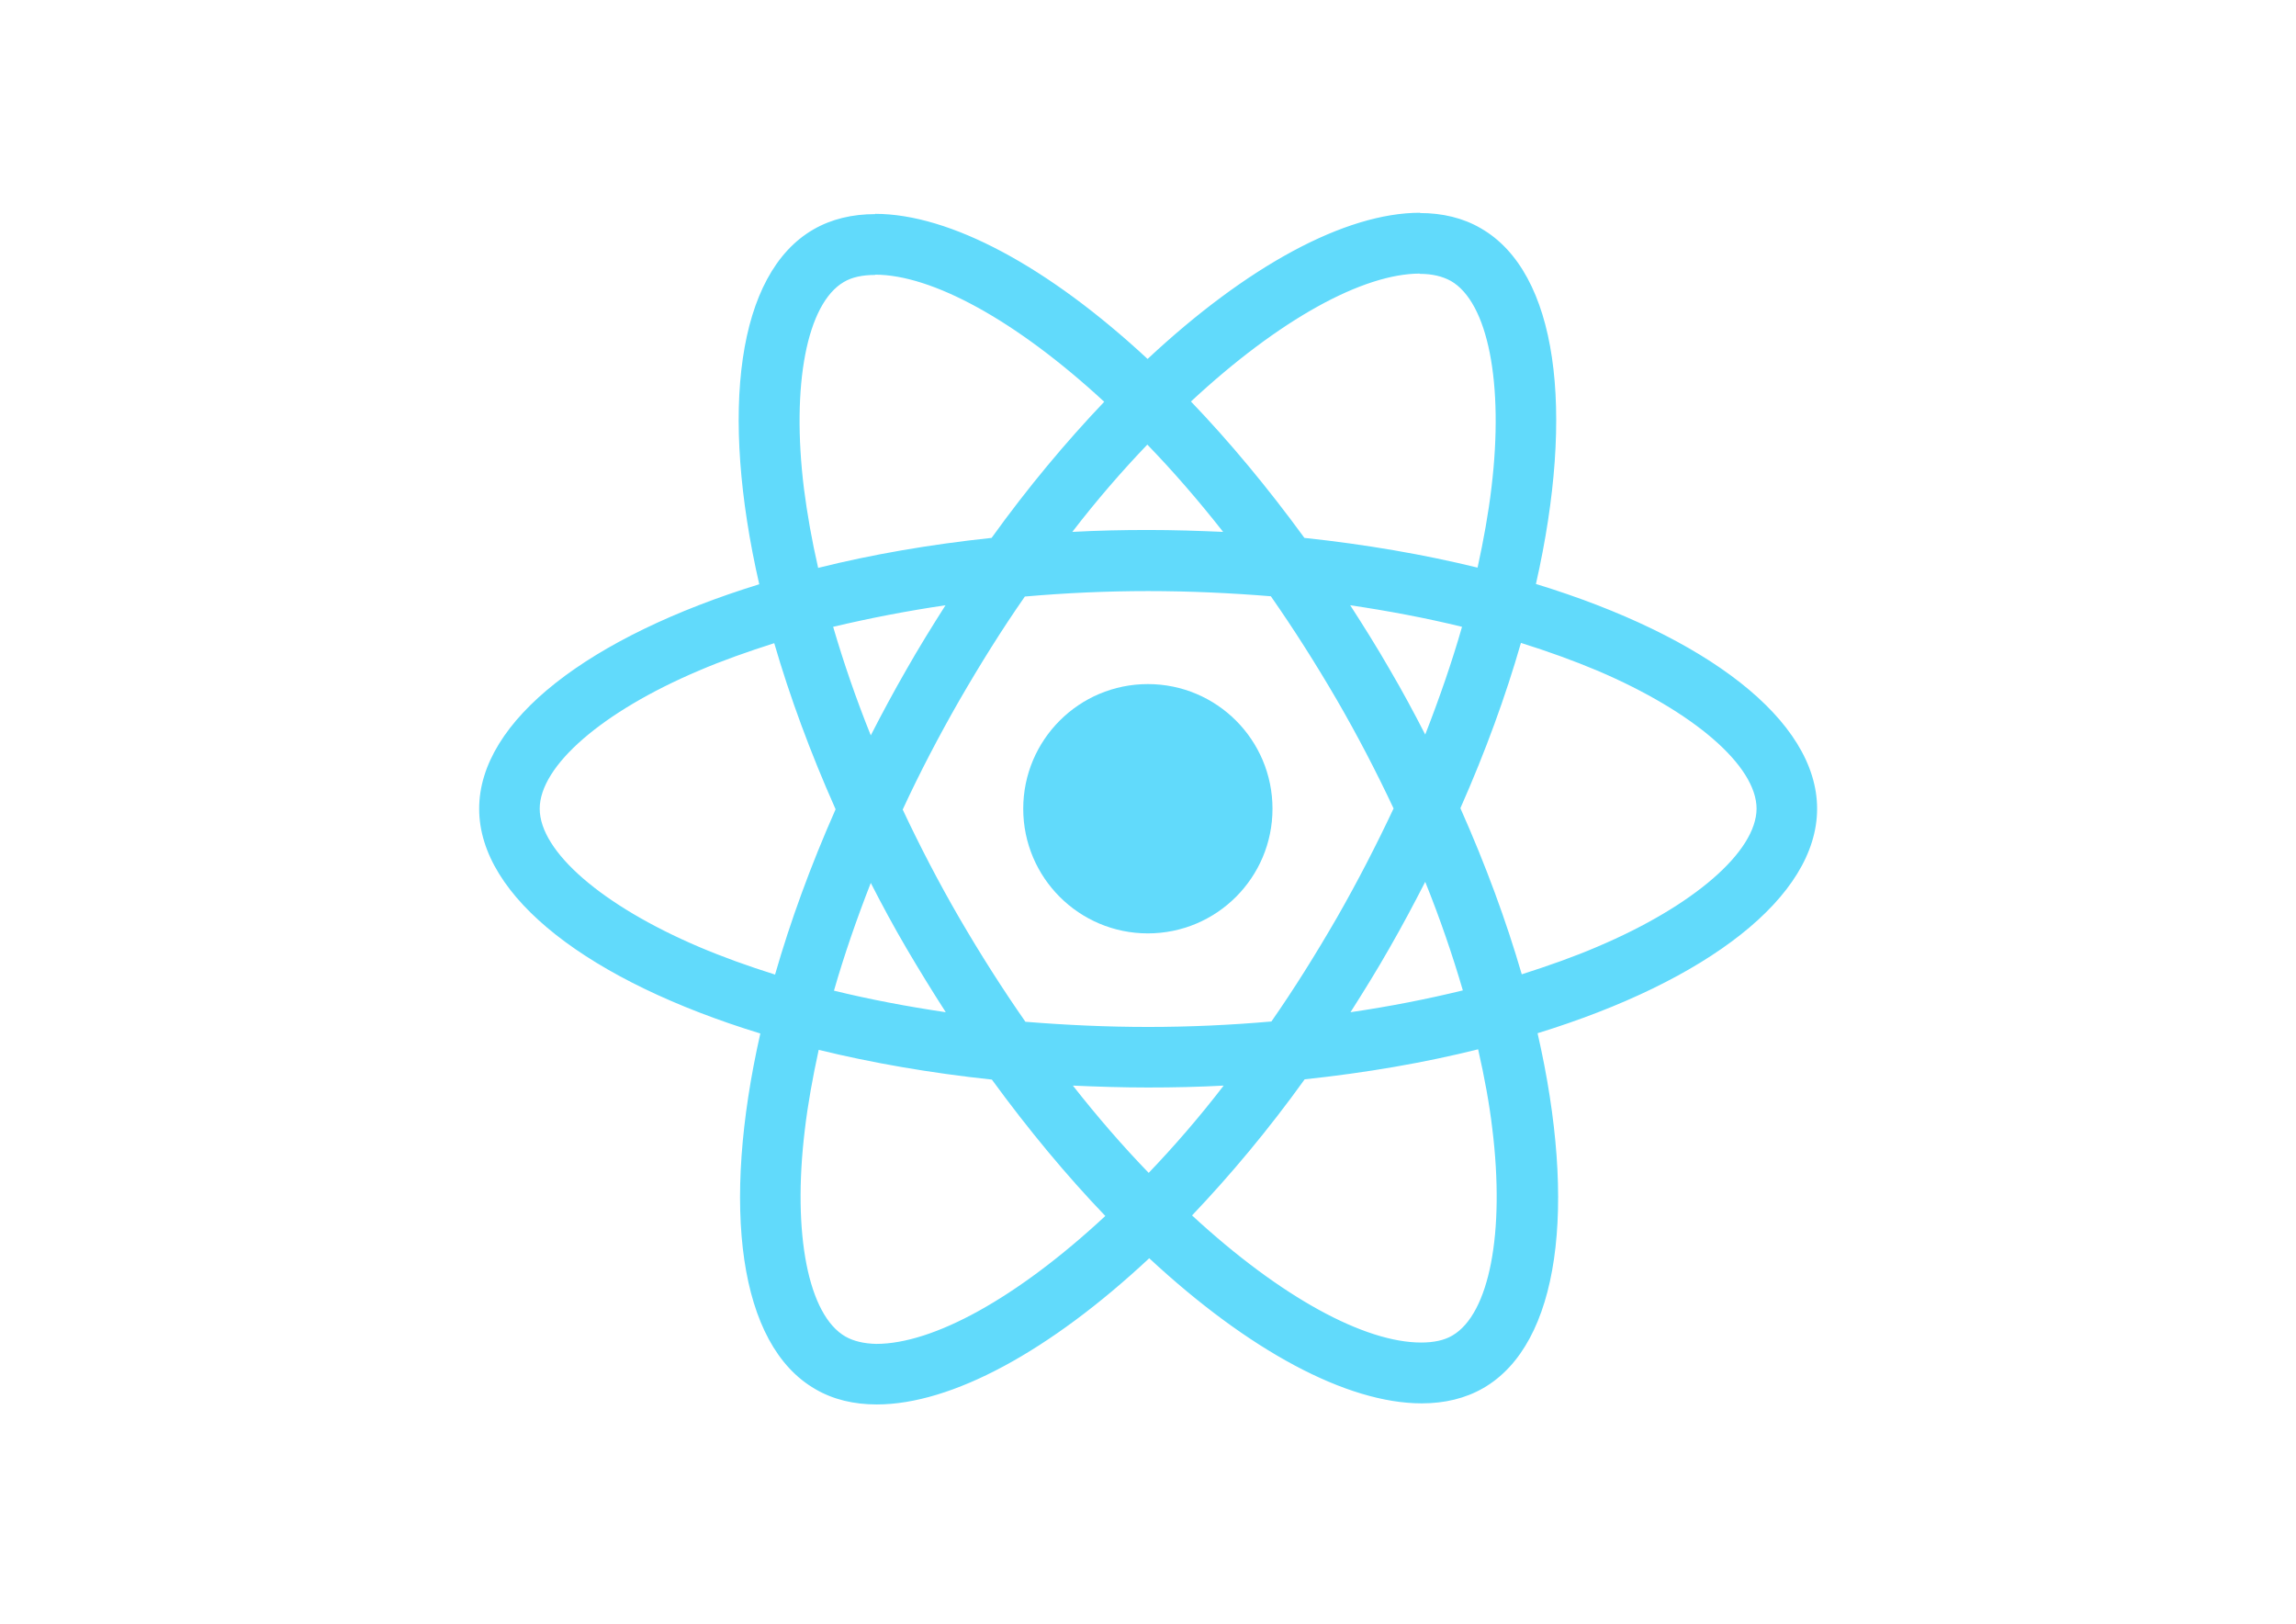
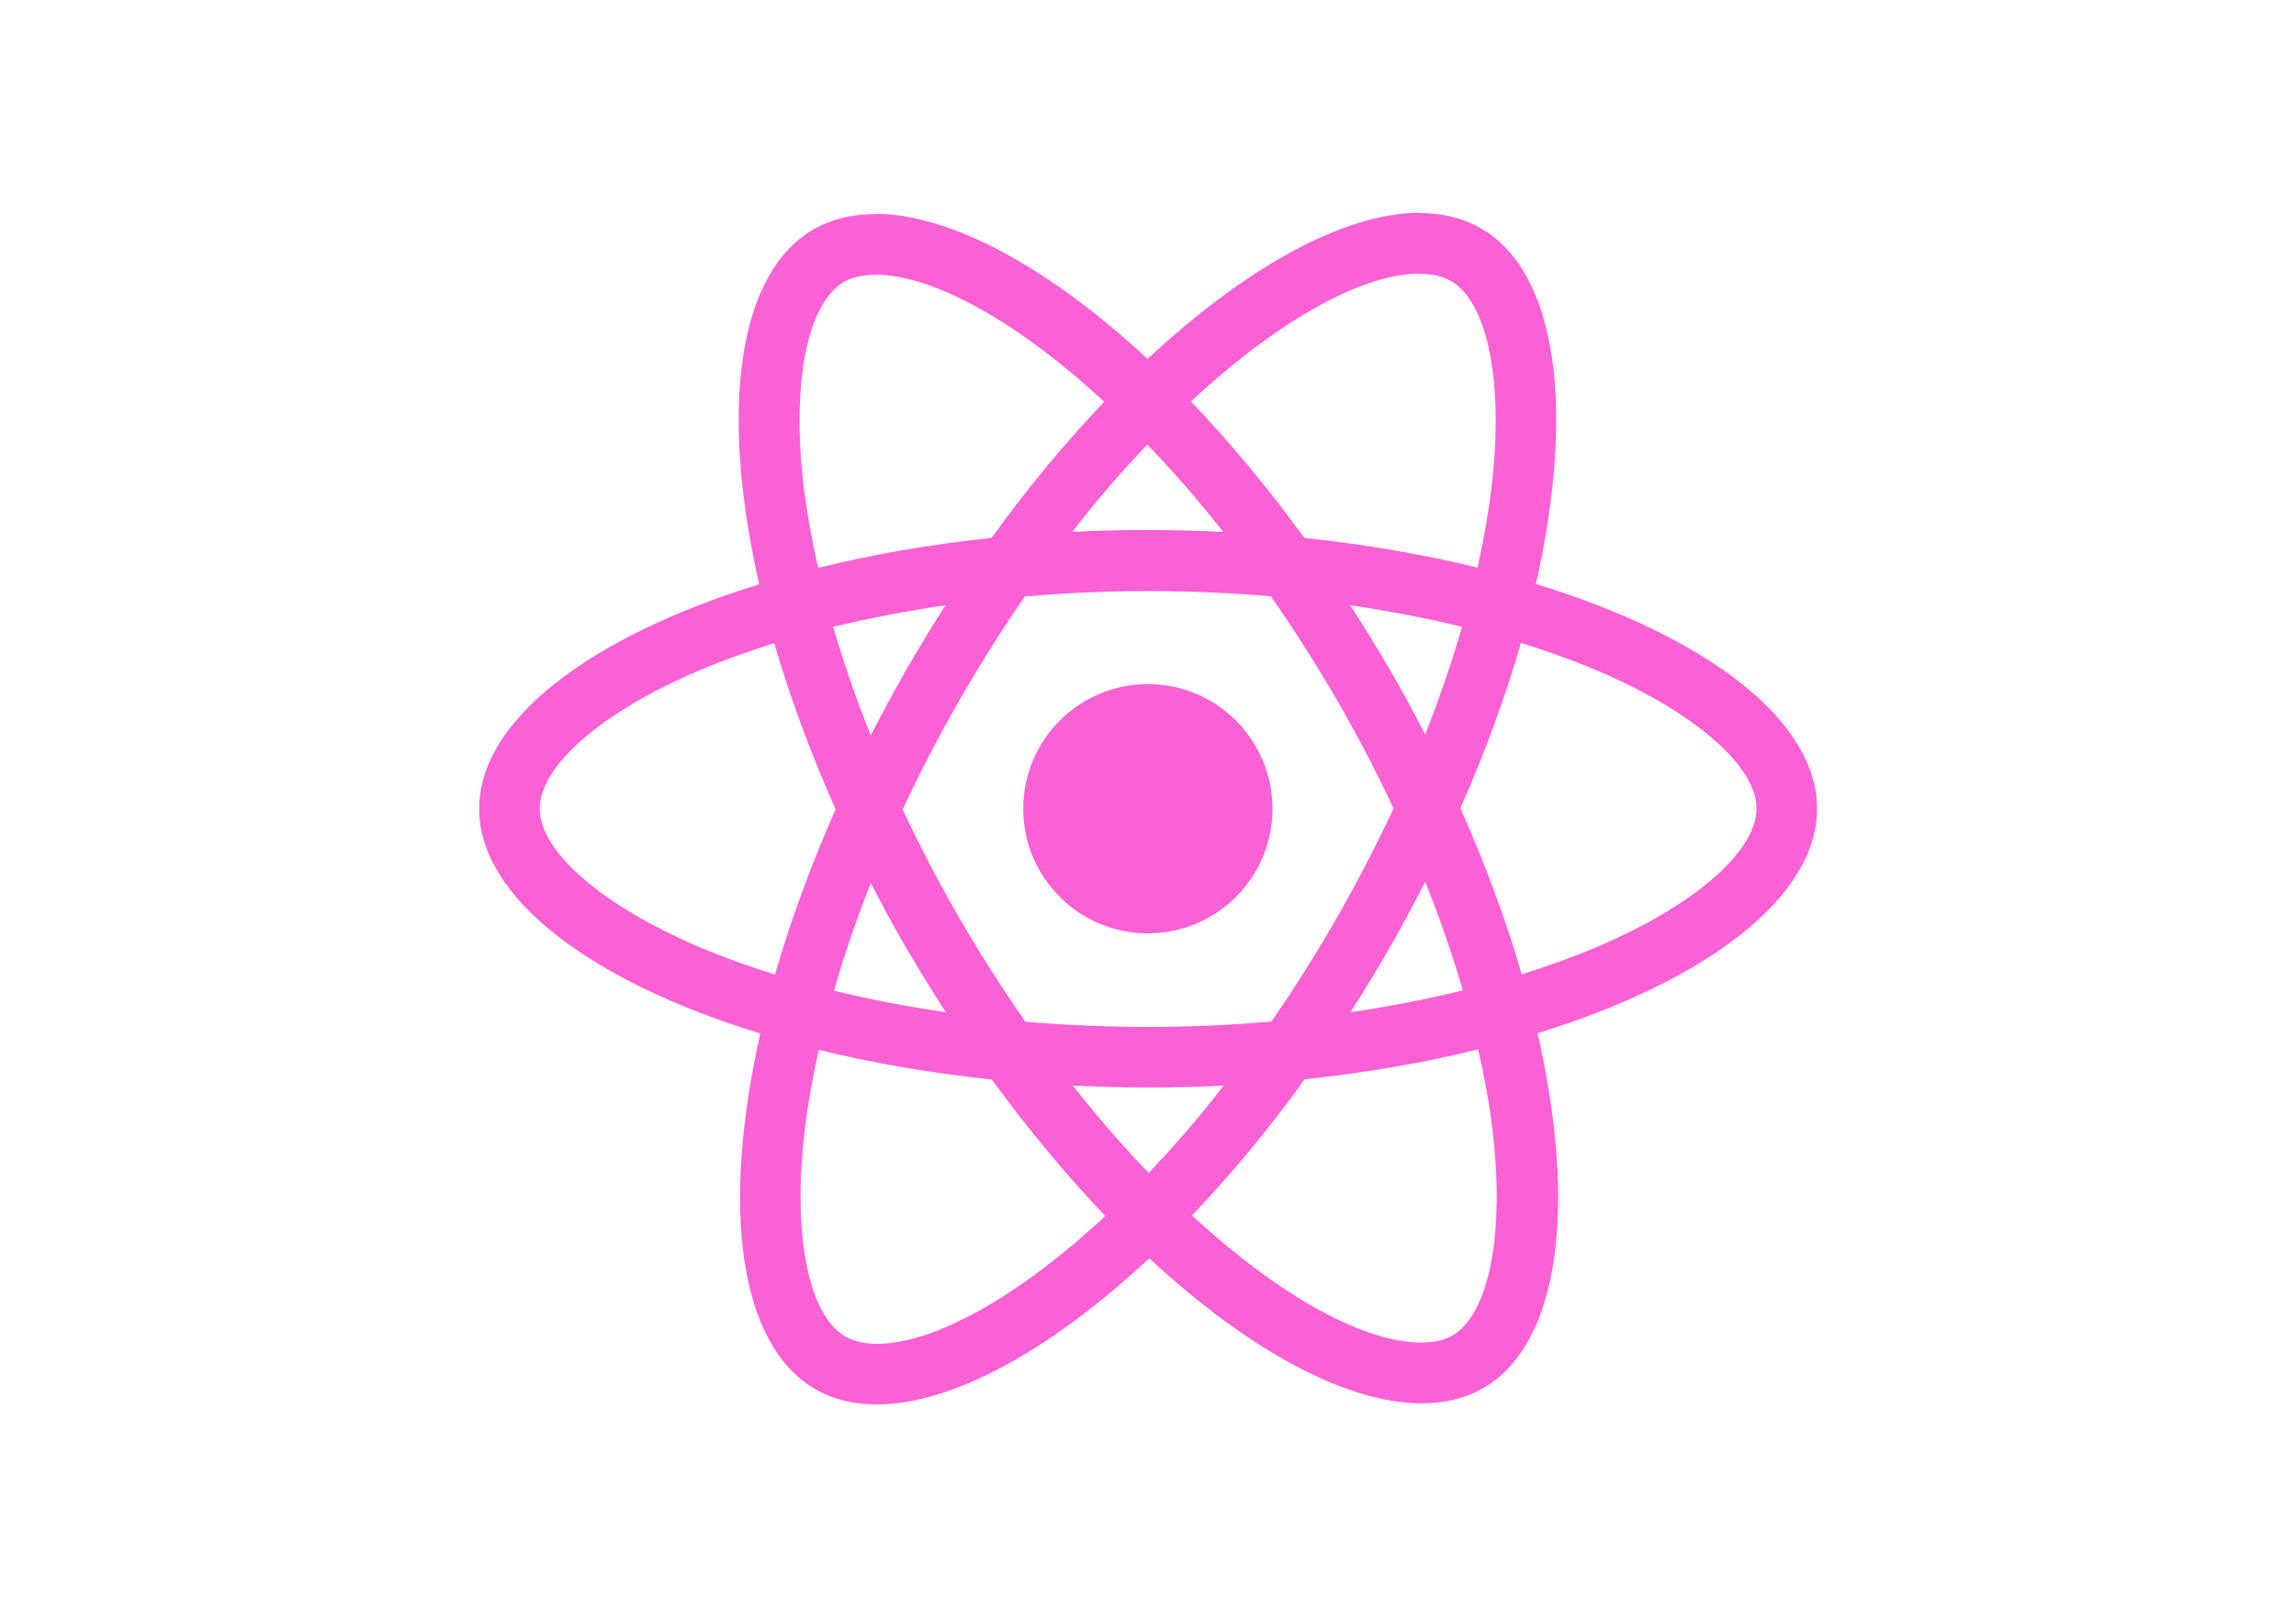
<svg xmlns="http://www.w3.org/2000/svg" viewBox="0 0 841.9 595.3">
-   <g fill="#61DAFB">
+   <g fill="#fb61d4">
    <path d="M666.3 296.5c0-32.5-40.7-63.3-103.1-82.4 14.4-63.6 8-114.2-20.2-130.4-6.5-3.8-14.1-5.6-22.4-5.6v22.3c4.6 0 8.3.9 11.4 2.6 13.6 7.8 19.5 37.5 14.9 75.7-1.1 9.4-2.9 19.3-5.1 29.4-19.6-4.8-41-8.5-63.5-10.9-13.5-18.5-27.5-35.3-41.6-50 32.6-30.3 63.2-46.9 84-46.9V78c-27.5 0-63.5 19.6-99.9 53.6-36.4-33.8-72.4-53.2-99.9-53.2v22.3c20.7 0 51.4 16.5 84 46.6-14 14.7-28 31.4-41.3 49.9-22.6 2.4-44 6.1-63.6 11-2.3-10-4-19.7-5.2-29-4.7-38.2 1.1-67.9 14.6-75.8 3-1.8 6.9-2.6 11.5-2.6V78.5c-8.4 0-16 1.8-22.6 5.6-28.1 16.2-34.4 66.7-19.9 130.1-62.2 19.2-102.7 49.9-102.7 82.3 0 32.5 40.7 63.3 103.1 82.4-14.4 63.6-8 114.2 20.2 130.4 6.5 3.8 14.1 5.6 22.5 5.6 27.5 0 63.5-19.6 99.9-53.6 36.4 33.8 72.4 53.2 99.9 53.2 8.4 0 16-1.8 22.6-5.6 28.1-16.2 34.4-66.7 19.9-130.1 62-19.1 102.5-49.9 102.5-82.3zm-130.2-66.7c-3.7 12.9-8.3 26.2-13.5 39.5-4.1-8-8.4-16-13.1-24-4.6-8-9.5-15.8-14.4-23.4 14.2 2.1 27.9 4.7 41 7.9zm-45.8 106.5c-7.8 13.5-15.8 26.3-24.1 38.2-14.9 1.3-30 2-45.2 2-15.1 0-30.2-.7-45-1.9-8.3-11.9-16.4-24.6-24.2-38-7.6-13.1-14.5-26.4-20.8-39.8 6.2-13.4 13.2-26.8 20.7-39.9 7.8-13.5 15.8-26.3 24.1-38.2 14.9-1.3 30-2 45.2-2 15.1 0 30.2.7 45 1.9 8.3 11.9 16.4 24.6 24.2 38 7.6 13.1 14.5 26.4 20.8 39.8-6.3 13.4-13.2 26.8-20.7 39.9zm32.3-13c5.4 13.4 10 26.8 13.8 39.8-13.1 3.2-26.9 5.9-41.2 8 4.9-7.7 9.8-15.6 14.4-23.7 4.6-8 8.9-16.1 13-24.1zM421.2 430c-9.3-9.6-18.6-20.3-27.8-32 9 .4 18.2.7 27.5.7 9.4 0 18.7-.2 27.8-.7-9 11.7-18.3 22.4-27.5 32zm-74.4-58.9c-14.2-2.1-27.9-4.7-41-7.9 3.7-12.9 8.3-26.2 13.5-39.5 4.1 8 8.4 16 13.1 24 4.7 8 9.5 15.8 14.4 23.4zM420.7 163c9.3 9.6 18.6 20.3 27.8 32-9-.4-18.2-.7-27.5-.7-9.4 0-18.7.2-27.8.7 9-11.7 18.3-22.4 27.5-32zm-74 58.9c-4.9 7.7-9.8 15.6-14.4 23.7-4.6 8-8.9 16-13 24-5.4-13.4-10-26.8-13.8-39.8 13.1-3.1 26.9-5.8 41.2-7.9zm-90.5 125.2c-35.4-15.1-58.3-34.9-58.3-50.6 0-15.7 22.9-35.6 58.3-50.6 8.6-3.7 18-7 27.7-10.1 5.7 19.6 13.2 40 22.5 60.9-9.2 20.8-16.6 41.1-22.2 60.6-9.9-3.1-19.3-6.5-28-10.2zM310 490c-13.6-7.8-19.5-37.5-14.9-75.7 1.1-9.4 2.9-19.3 5.1-29.4 19.6 4.8 41 8.5 63.5 10.9 13.5 18.5 27.5 35.3 41.6 50-32.6 30.3-63.2 46.9-84 46.9-4.5-.1-8.3-1-11.3-2.7zm237.2-76.2c4.7 38.2-1.1 67.9-14.6 75.8-3 1.8-6.9 2.6-11.5 2.6-20.7 0-51.4-16.5-84-46.6 14-14.7 28-31.4 41.3-49.9 22.6-2.4 44-6.1 63.6-11 2.3 10.1 4.1 19.8 5.2 29.1zm38.5-66.7c-8.6 3.7-18 7-27.7 10.1-5.7-19.6-13.2-40-22.5-60.9 9.2-20.8 16.6-41.1 22.2-60.6 9.9 3.1 19.3 6.5 28.1 10.2 35.4 15.1 58.3 34.9 58.3 50.6-.1 15.7-23 35.6-58.4 50.6zM320.8 78.4z" />
    <circle cx="420.9" cy="296.5" r="45.7" />
    <path d="M520.5 78.1z" />
  </g>
</svg>
